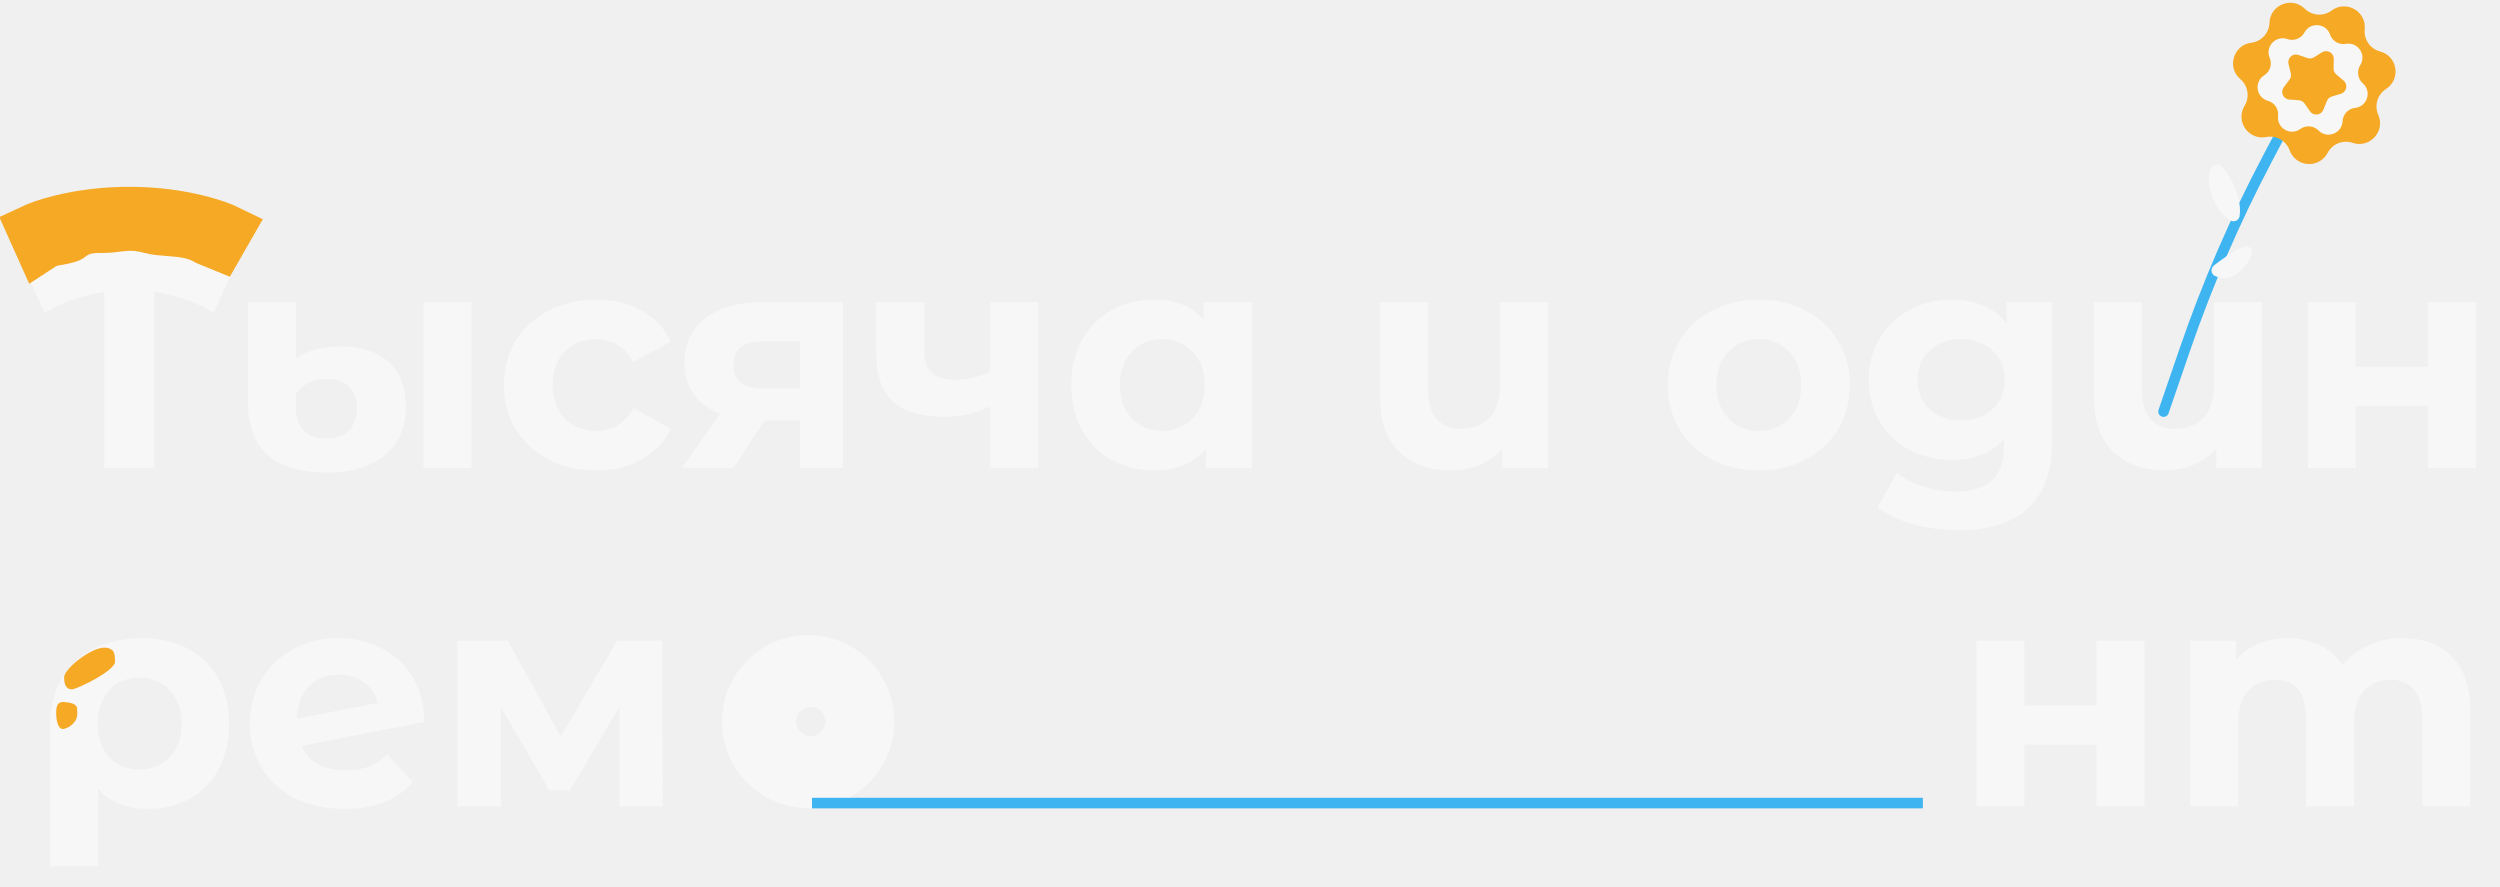
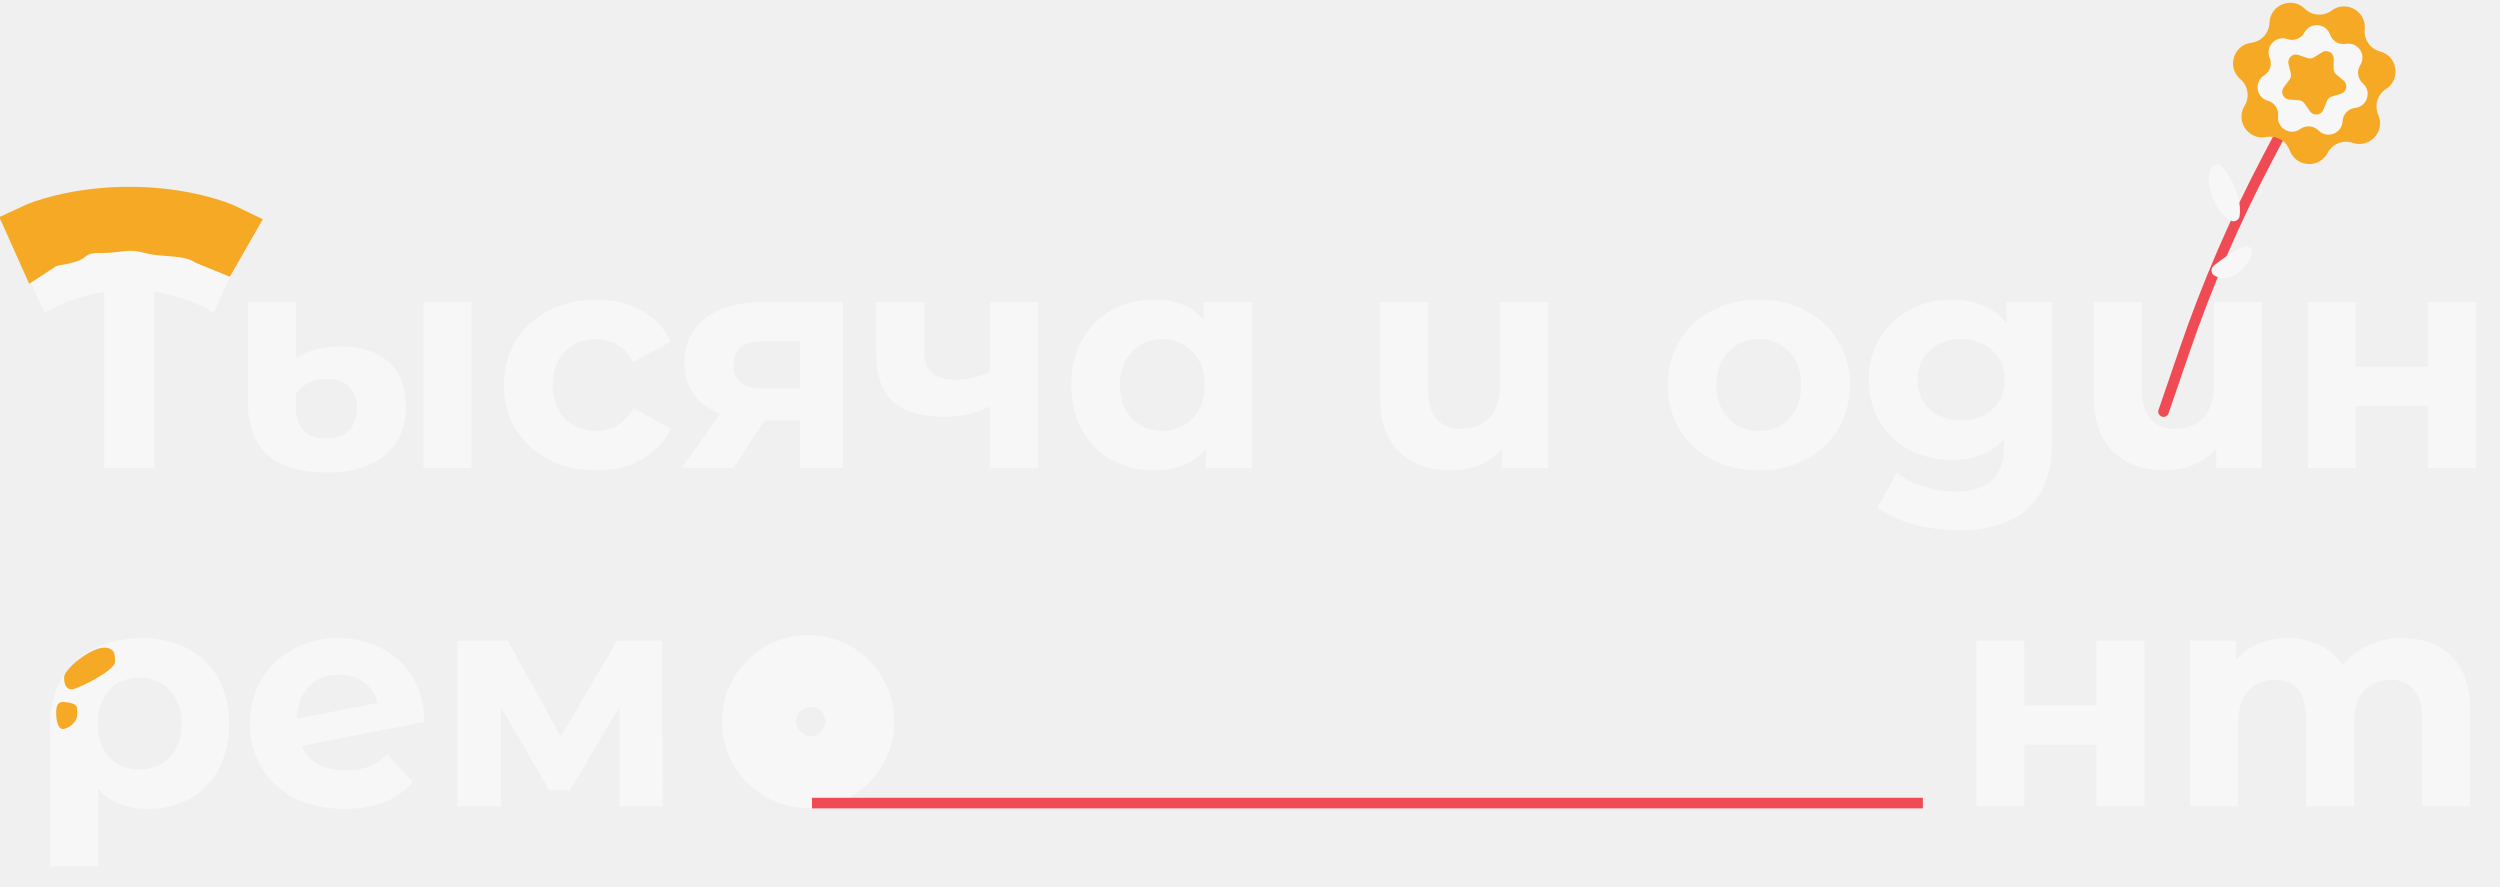
<svg xmlns="http://www.w3.org/2000/svg" width="671" height="238" viewBox="0 0 671 238" fill="none">
  <path fill-rule="evenodd" clip-rule="evenodd" d="M216.908 216.888C229.67 216.888 240.015 206.495 240.015 193.675C240.015 180.854 229.67 170.461 216.908 170.461C204.146 170.461 193.801 180.854 193.801 193.675C193.801 206.495 204.146 216.888 216.908 216.888ZM217.582 197.564C219.739 197.564 221.487 195.807 221.487 193.641C221.487 191.475 219.739 189.719 217.582 189.719C215.426 189.719 213.678 191.475 213.678 193.641C213.678 195.807 215.426 197.564 217.582 197.564Z" fill="#F7F7F7" />
  <path d="M57.374 83.896C52.411 81.028 47.089 79.181 41.409 78.354V125.586H28.009V78.354C22.329 79.181 16.98 81.028 11.962 83.896L7.412 73.887C11.383 71.516 15.684 69.724 20.316 68.51C24.948 67.297 29.719 66.691 34.627 66.691C39.59 66.691 44.387 67.297 49.02 68.51C53.707 69.724 58.008 71.516 61.924 73.887L57.374 83.896ZM87.743 126.827C80.684 126.827 75.39 125.255 71.861 122.112C68.331 118.968 66.567 114.336 66.567 108.215V81.084H79.388V96.138C80.656 95.256 82.311 94.511 84.351 93.905C86.447 93.298 88.818 92.995 91.465 92.995C96.924 92.995 101.198 94.374 104.286 97.131C107.374 99.888 108.919 103.914 108.919 109.208C108.919 114.833 107.016 119.189 103.211 122.277C99.406 125.31 94.25 126.827 87.743 126.827ZM113.634 81.084H126.538V125.586H113.634V81.084ZM87.743 117.728C90.39 117.728 92.403 116.956 93.781 115.412C95.16 113.868 95.849 111.855 95.849 109.373C95.849 107.057 95.132 105.21 93.698 103.831C92.32 102.397 90.307 101.68 87.66 101.68C85.785 101.68 84.131 102.066 82.697 102.838C81.318 103.555 80.215 104.548 79.388 105.816V109.456C79.388 112.048 80.105 114.088 81.539 115.577C82.973 117.011 85.04 117.728 87.743 117.728ZM160.064 126.248C155.321 126.248 151.047 125.283 147.242 123.353C143.492 121.367 140.542 118.638 138.391 115.163C136.296 111.689 135.248 107.746 135.248 103.335C135.248 98.923 136.296 94.98 138.391 91.506C140.542 88.032 143.492 85.33 147.242 83.4C151.047 81.414 155.321 80.422 160.064 80.422C164.751 80.422 168.832 81.414 172.306 83.4C175.835 85.33 178.4 88.115 179.999 91.754L169.99 97.131C167.674 93.05 164.337 91.01 159.981 91.01C156.617 91.01 153.832 92.113 151.626 94.318C149.421 96.524 148.318 99.53 148.318 103.335C148.318 107.14 149.421 110.145 151.626 112.351C153.832 114.557 156.617 115.66 159.981 115.66C164.393 115.66 167.729 113.619 169.99 109.539L179.999 114.998C178.4 118.527 175.835 121.285 172.306 123.27C168.832 125.255 164.751 126.248 160.064 126.248ZM226.249 81.084V125.586H214.751V112.847H205.238L196.801 125.586H183.07L193.244 111.028C190.156 109.814 187.785 108.077 186.13 105.816C184.531 103.5 183.731 100.715 183.731 97.462C183.731 92.223 185.606 88.197 189.356 85.385C193.161 82.517 198.373 81.084 204.99 81.084H226.249ZM205.238 91.589C202.481 91.589 200.385 92.085 198.952 93.078C197.573 94.07 196.884 95.669 196.884 97.875C196.884 100.081 197.545 101.708 198.869 102.756C200.248 103.748 202.315 104.245 205.073 104.245H214.751V91.589H205.238ZM278.686 81.084V125.586H265.782V109.042C262.032 110.917 257.896 111.855 253.374 111.855C247.364 111.855 242.814 110.504 239.726 107.802C236.693 105.044 235.176 100.798 235.176 95.063V81.084H248.08V94.236C248.08 96.938 248.77 98.895 250.148 100.109C251.582 101.322 253.623 101.929 256.27 101.929C259.633 101.929 262.804 101.212 265.782 99.778V81.084H278.686ZM335.993 81.084V125.586H323.668V120.457C320.469 124.318 315.837 126.248 309.771 126.248C305.58 126.248 301.775 125.31 298.356 123.435C294.992 121.56 292.345 118.886 290.415 115.412C288.485 111.937 287.52 107.912 287.52 103.335C287.52 98.758 288.485 94.732 290.415 91.258C292.345 87.784 294.992 85.109 298.356 83.234C301.775 81.359 305.58 80.422 309.771 80.422C315.451 80.422 319.89 82.214 323.089 85.798V81.084H335.993ZM312.004 115.66C315.258 115.66 317.96 114.557 320.111 112.351C322.261 110.09 323.337 107.085 323.337 103.335C323.337 99.585 322.261 96.607 320.111 94.401C317.96 92.14 315.258 91.01 312.004 91.01C308.696 91.01 305.966 92.14 303.815 94.401C301.664 96.607 300.589 99.585 300.589 103.335C300.589 107.085 301.664 110.09 303.815 112.351C305.966 114.557 308.696 115.66 312.004 115.66ZM415.537 81.084V125.586H403.212V120.375C401.558 122.305 399.517 123.766 397.091 124.759C394.72 125.751 392.183 126.248 389.481 126.248C383.636 126.248 378.976 124.566 375.502 121.202C372.083 117.838 370.373 112.847 370.373 106.23V81.084H383.277V104.327C383.277 111.496 386.282 115.081 392.293 115.081C395.437 115.081 397.946 114.088 399.821 112.103C401.696 110.062 402.633 107.057 402.633 103.087V81.084H415.537ZM472.107 126.248C467.42 126.248 463.201 125.283 459.452 123.353C455.757 121.367 452.862 118.638 450.766 115.163C448.671 111.689 447.623 107.746 447.623 103.335C447.623 98.923 448.671 94.98 450.766 91.506C452.862 88.032 455.757 85.33 459.452 83.4C463.201 81.414 467.42 80.422 472.107 80.422C476.795 80.422 480.986 81.414 484.681 83.4C488.375 85.33 491.271 88.032 493.366 91.506C495.462 94.98 496.509 98.923 496.509 103.335C496.509 107.746 495.462 111.689 493.366 115.163C491.271 118.638 488.375 121.367 484.681 123.353C480.986 125.283 476.795 126.248 472.107 126.248ZM472.107 115.66C475.416 115.66 478.118 114.557 480.214 112.351C482.365 110.09 483.44 107.085 483.44 103.335C483.44 99.585 482.365 96.607 480.214 94.401C478.118 92.14 475.416 91.01 472.107 91.01C468.799 91.01 466.069 92.14 463.918 94.401C461.768 96.607 460.692 99.585 460.692 103.335C460.692 107.085 461.768 110.09 463.918 112.351C466.069 114.557 468.799 115.66 472.107 115.66ZM550.797 81.084V118.141C550.797 126.303 548.674 132.369 544.428 136.339C540.182 140.31 533.978 142.295 525.816 142.295C521.515 142.295 517.434 141.771 513.574 140.723C509.714 139.676 506.515 138.159 503.979 136.174L509.107 126.909C510.982 128.454 513.353 129.667 516.221 130.549C519.088 131.487 521.956 131.955 524.824 131.955C529.29 131.955 532.572 130.935 534.667 128.895C536.818 126.909 537.893 123.876 537.893 119.796V117.893C534.529 121.588 529.842 123.435 523.831 123.435C519.75 123.435 516 122.553 512.581 120.788C509.217 118.968 506.543 116.432 504.558 113.178C502.572 109.925 501.58 106.175 501.58 101.929C501.58 97.682 502.572 93.932 504.558 90.679C506.543 87.425 509.217 84.916 512.581 83.151C516 81.332 519.75 80.422 523.831 80.422C530.283 80.422 535.191 82.545 538.555 86.791V81.084H550.797ZM526.395 112.847C529.814 112.847 532.599 111.855 534.75 109.869C536.956 107.829 538.059 105.182 538.059 101.929C538.059 98.675 536.956 96.055 534.75 94.07C532.599 92.03 529.814 91.01 526.395 91.01C522.976 91.01 520.164 92.03 517.958 94.07C515.752 96.055 514.649 98.675 514.649 101.929C514.649 105.182 515.752 107.829 517.958 109.869C520.164 111.855 522.976 112.847 526.395 112.847ZM607.146 81.084V125.586H594.821V120.375C593.167 122.305 591.127 123.766 588.7 124.759C586.329 125.751 583.792 126.248 581.09 126.248C575.245 126.248 570.585 124.566 567.111 121.202C563.692 117.838 561.982 112.847 561.982 106.23V81.084H574.886V104.327C574.886 111.496 577.892 115.081 583.902 115.081C587.046 115.081 589.555 114.088 591.43 112.103C593.305 110.062 594.242 107.057 594.242 103.087V81.084H607.146ZM619.446 81.084H632.267V98.454H651.623V81.084H664.527V125.586H651.623V108.96H632.267V125.586H619.446V81.084Z" fill="#F7F7F7" />
-   <path d="M616.19 28.125L608.504 42.712C599.818 59.195 592.417 76.324 586.368 93.946L580.695 110.473" stroke="#3EB5F1" stroke-width="2.84" stroke-linecap="round" />
-   <rect x="217.938" y="214.125" width="298.156" height="2.84" fill="#3EB5F1" />
+   <path d="M616.19 28.125L608.504 42.712C599.818 59.195 592.417 76.324 586.368 93.946L580.695 110.473" stroke="#F04B54" stroke-width="2.84" stroke-linecap="round" />
+   <rect x="217.938" y="214.125" width="298.156" height="2.84" fill="#F04B54" />
  <path d="M596.422 46.376C599.61 50.825 600.473 55.339 600.058 57.857C599.988 58.285 599.514 58.475 599.149 58.239C592.441 53.89 592.978 41.57 596.422 46.376Z" fill="#F7F7F7" stroke="#F7F7F7" stroke-width="2.13" />
  <path d="M602.625 69.466C599.854 74.048 596.705 73.959 594.939 73.101C594.527 72.902 594.524 72.359 594.886 72.08C599.126 68.813 605.68 64.414 602.625 69.466Z" fill="#F7F7F7" stroke="#F7F7F7" stroke-width="2.13" />
  <path d="M625.818 2.824C629.705 -0.07 635.179 3.036 634.687 7.857V7.857C634.409 10.585 636.158 13.11 638.81 13.809V13.809C643.497 15.044 644.481 21.259 640.405 23.881V23.881C638.099 25.365 637.215 28.307 638.322 30.816V30.816C640.279 35.249 636.033 39.894 631.442 38.343V38.343C628.844 37.464 625.993 38.608 624.722 41.038V41.038C622.475 45.332 616.196 44.908 614.547 40.351V40.351C613.614 37.772 610.942 36.256 608.25 36.778V36.778C603.492 37.699 599.908 32.525 602.443 28.395V28.395C603.877 26.057 603.397 23.023 601.311 21.243V21.243C597.624 18.098 599.434 12.07 604.244 11.477V11.477C606.966 11.141 609.038 8.874 609.129 6.133V6.133C609.29 1.289 615.131 -1.054 618.594 2.337V2.337C620.554 4.255 623.618 4.462 625.818 2.824V2.824Z" fill="#F5A925" />
  <path d="M629.632 11.771C632.866 11.192 635.247 14.733 633.49 17.509V17.509C632.495 19.081 632.792 21.142 634.19 22.369V22.369C636.659 24.536 635.375 28.605 632.109 28.962V28.962C630.26 29.164 628.834 30.682 628.746 32.539V32.539C628.591 35.822 624.609 37.355 622.293 35.023V35.023C620.983 33.704 618.907 33.535 617.4 34.625V34.625C614.737 36.55 611.056 34.393 611.435 31.129V31.129C611.649 29.281 610.487 27.553 608.696 27.054V27.054C605.53 26.173 604.922 21.95 607.71 20.211V20.211C609.287 19.227 609.914 17.24 609.187 15.529V15.529C607.903 12.505 610.825 9.395 613.923 10.491V10.491C615.676 11.111 617.62 10.363 618.505 8.727V8.727C620.068 5.837 624.321 6.184 625.396 9.289V9.289C626.005 11.046 627.801 12.099 629.632 11.771V11.771Z" fill="#F7F7F7" />
  <path d="M623.252 14.03C624.629 13.176 626.406 14.184 626.378 15.805L626.335 18.375C626.324 18.991 626.591 19.578 627.061 19.974L629.025 21.633C630.264 22.679 629.854 24.68 628.304 25.155L625.846 25.908C625.258 26.088 624.782 26.523 624.55 27.093L623.579 29.474C622.967 30.975 620.937 31.203 620.006 29.876L618.53 27.771C618.177 27.267 617.617 26.949 617.003 26.904L614.439 26.717C612.822 26.599 611.978 24.738 612.952 23.444L614.499 21.389C614.868 20.898 614.998 20.266 614.851 19.669L614.237 17.172C613.85 15.598 615.358 14.22 616.89 14.747L619.322 15.582C619.904 15.782 620.544 15.71 621.067 15.386L623.252 14.03Z" fill="#F5A925" />
  <path d="M38.025 171.289C42.768 171.289 46.904 172.226 50.433 174.101C53.962 175.976 56.692 178.651 58.622 182.125C60.552 185.599 61.517 189.652 61.517 194.285C61.517 198.807 60.607 202.805 58.787 206.279C56.968 209.698 54.403 212.372 51.095 214.302C47.786 216.177 43.981 217.115 39.679 217.115C33.999 217.115 29.56 215.323 26.362 211.738V232.5H13.458V194.367C13.458 189.79 14.478 185.765 16.518 182.29C18.559 178.816 21.426 176.114 25.121 174.184C28.816 172.254 33.117 171.289 38.025 171.289ZM37.446 206.527C40.81 206.527 43.54 205.396 45.635 203.135C47.731 200.875 48.778 197.924 48.778 194.285C48.778 190.59 47.731 187.612 45.635 185.351C43.54 183.035 40.81 181.877 37.446 181.877C34.082 181.877 31.352 183.007 29.257 185.268C27.216 187.529 26.196 190.507 26.196 194.202C26.196 197.897 27.216 200.875 29.257 203.135C31.297 205.396 34.027 206.527 37.446 206.527ZM92.778 206.775C95.094 206.775 97.135 206.444 98.899 205.782C100.719 205.066 102.401 203.963 103.945 202.474L110.811 209.918C106.62 214.716 100.498 217.115 92.447 217.115C87.429 217.115 82.99 216.15 79.13 214.22C75.269 212.234 72.291 209.505 70.196 206.031C68.1 202.556 67.053 198.614 67.053 194.202C67.053 189.845 68.073 185.93 70.113 182.456C72.209 178.927 75.049 176.197 78.633 174.267C82.273 172.282 86.354 171.289 90.876 171.289C95.122 171.289 98.982 172.199 102.456 174.019C105.93 175.783 108.688 178.375 110.728 181.794C112.824 185.158 113.871 189.156 113.871 193.788L80.949 200.158C81.887 202.363 83.348 204.018 85.334 205.121C87.374 206.224 89.855 206.775 92.778 206.775ZM90.876 181.05C87.622 181.05 84.975 182.097 82.935 184.193C80.894 186.289 79.819 189.184 79.709 192.878L101.381 188.66C100.774 186.344 99.533 184.496 97.659 183.118C95.784 181.739 93.523 181.05 90.876 181.05ZM166.22 216.453V189.818L152.903 212.152H147.443L134.457 189.735V216.453H122.793V171.951H136.276L150.504 197.676L165.641 171.951H177.718L177.884 216.453H166.22Z" fill="#F7F7F7" />
  <path d="M530.49 171.951H543.311V189.322H562.667V171.951H575.571V216.453H562.667V199.827H543.311V216.453H530.49V171.951ZM644.834 171.289C650.404 171.289 654.816 172.943 658.069 176.252C661.378 179.506 663.032 184.414 663.032 190.976V216.453H650.128V192.961C650.128 189.432 649.384 186.812 647.895 185.103C646.461 183.338 644.393 182.456 641.691 182.456C638.658 182.456 636.259 183.449 634.494 185.434C632.73 187.364 631.847 190.259 631.847 194.119V216.453H618.943V192.961C618.943 185.958 616.131 182.456 610.506 182.456C607.528 182.456 605.157 183.449 603.392 185.434C601.628 187.364 600.745 190.259 600.745 194.119V216.453H587.841V171.951H600.166V177.079C601.821 175.204 603.834 173.77 606.205 172.778C608.631 171.785 611.278 171.289 614.146 171.289C617.289 171.289 620.129 171.923 622.666 173.191C625.202 174.405 627.243 176.197 628.787 178.568C630.607 176.252 632.895 174.46 635.652 173.191C638.465 171.923 641.525 171.289 644.834 171.289Z" fill="#F7F7F7" />
  <path d="M10.454 67.236L7.746 61.193C10.101 60.077 12.703 59.197 16.265 58.322C22.188 56.864 28.73 56.122 35.376 56.178C42.023 56.234 48.508 57.086 54.324 58.638C57.56 59.501 59.961 60.365 62.105 61.418L59.079 66.693L55.324 65.158C52.34 63.354 48.958 63.014 46.782 62.825C46.147 62.77 45.565 62.725 45.025 62.683C43.13 62.536 41.746 62.43 40.352 62.058C37.097 61.189 34.853 61.174 32.636 61.415C32.105 61.472 31.645 61.532 31.213 61.588C30.032 61.742 29.056 61.868 27.382 61.854C25.817 61.841 24.366 61.923 23.037 62.243C21.457 62.624 20.368 63.263 19.537 63.875C18.944 64.312 18.975 64.307 18.976 64.306C18.976 64.306 18.974 64.306 18.949 64.32C18.946 64.322 18.93 64.33 18.898 64.345C18.865 64.36 18.81 64.384 18.728 64.415C18.561 64.477 18.282 64.568 17.846 64.675C16.736 64.948 16.087 65.07 15.696 65.135C15.538 65.161 15.427 65.177 15.291 65.198C15.236 65.206 15.176 65.215 15.108 65.226L15.103 65.226C14.92 65.254 14.547 65.311 14.136 65.412C13.037 65.681 12.23 66.117 11.607 66.496C11.304 66.68 10.902 66.943 10.454 67.236Z" fill="white" stroke="#F5A925" stroke-width="12.068" />
  <path d="M30.883 177.558C30.883 180.106 20.514 185.012 19.337 185.012C18.161 185.012 17.208 184.366 17.208 181.817C17.208 179.708 23.169 174.77 27.036 173.934C28.395 173.64 30.179 173.926 30.611 175.248C30.792 175.804 30.883 176.563 30.883 177.558Z" fill="#F5A925" />
  <path d="M20.757 191.562C20.757 194.11 18.029 195.66 16.853 195.66C15.677 195.66 15.078 193.727 15.078 191.178C15.078 189.265 15.678 188.223 17.33 188.425C18.71 188.593 20.572 188.793 20.71 190.177C20.744 190.522 20.757 190.973 20.757 191.562Z" fill="#F5A925" />
</svg>
